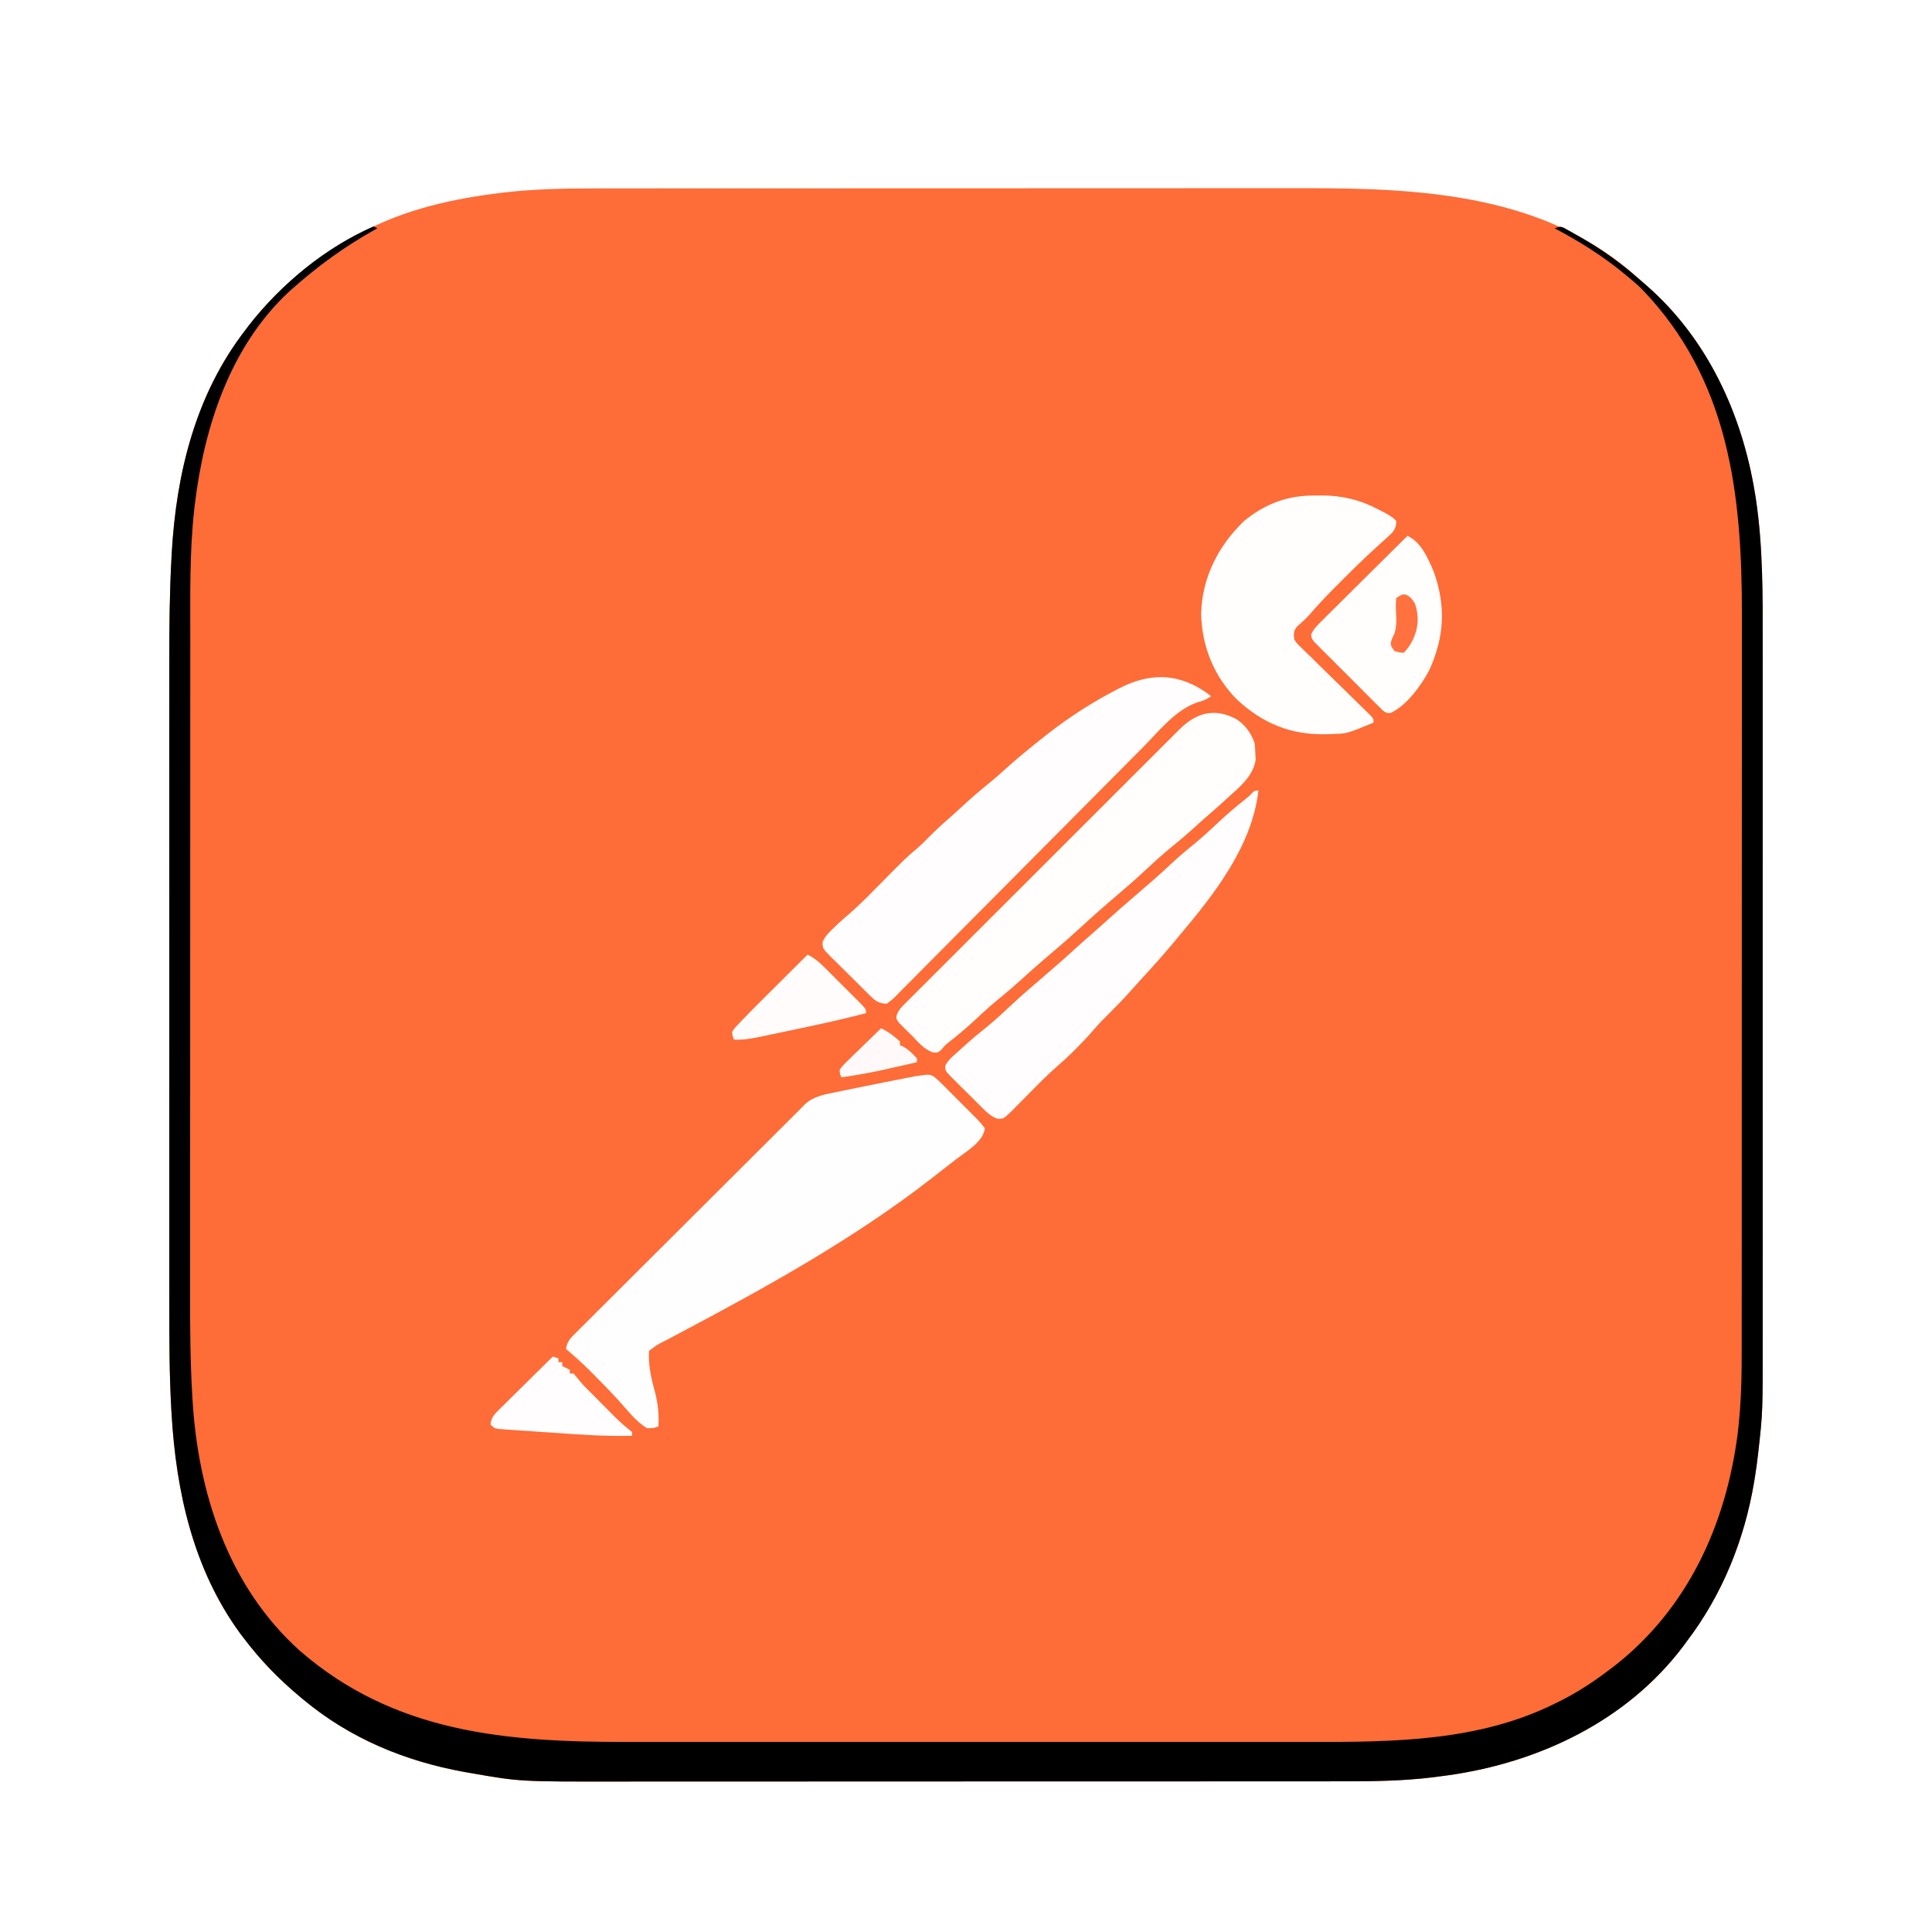
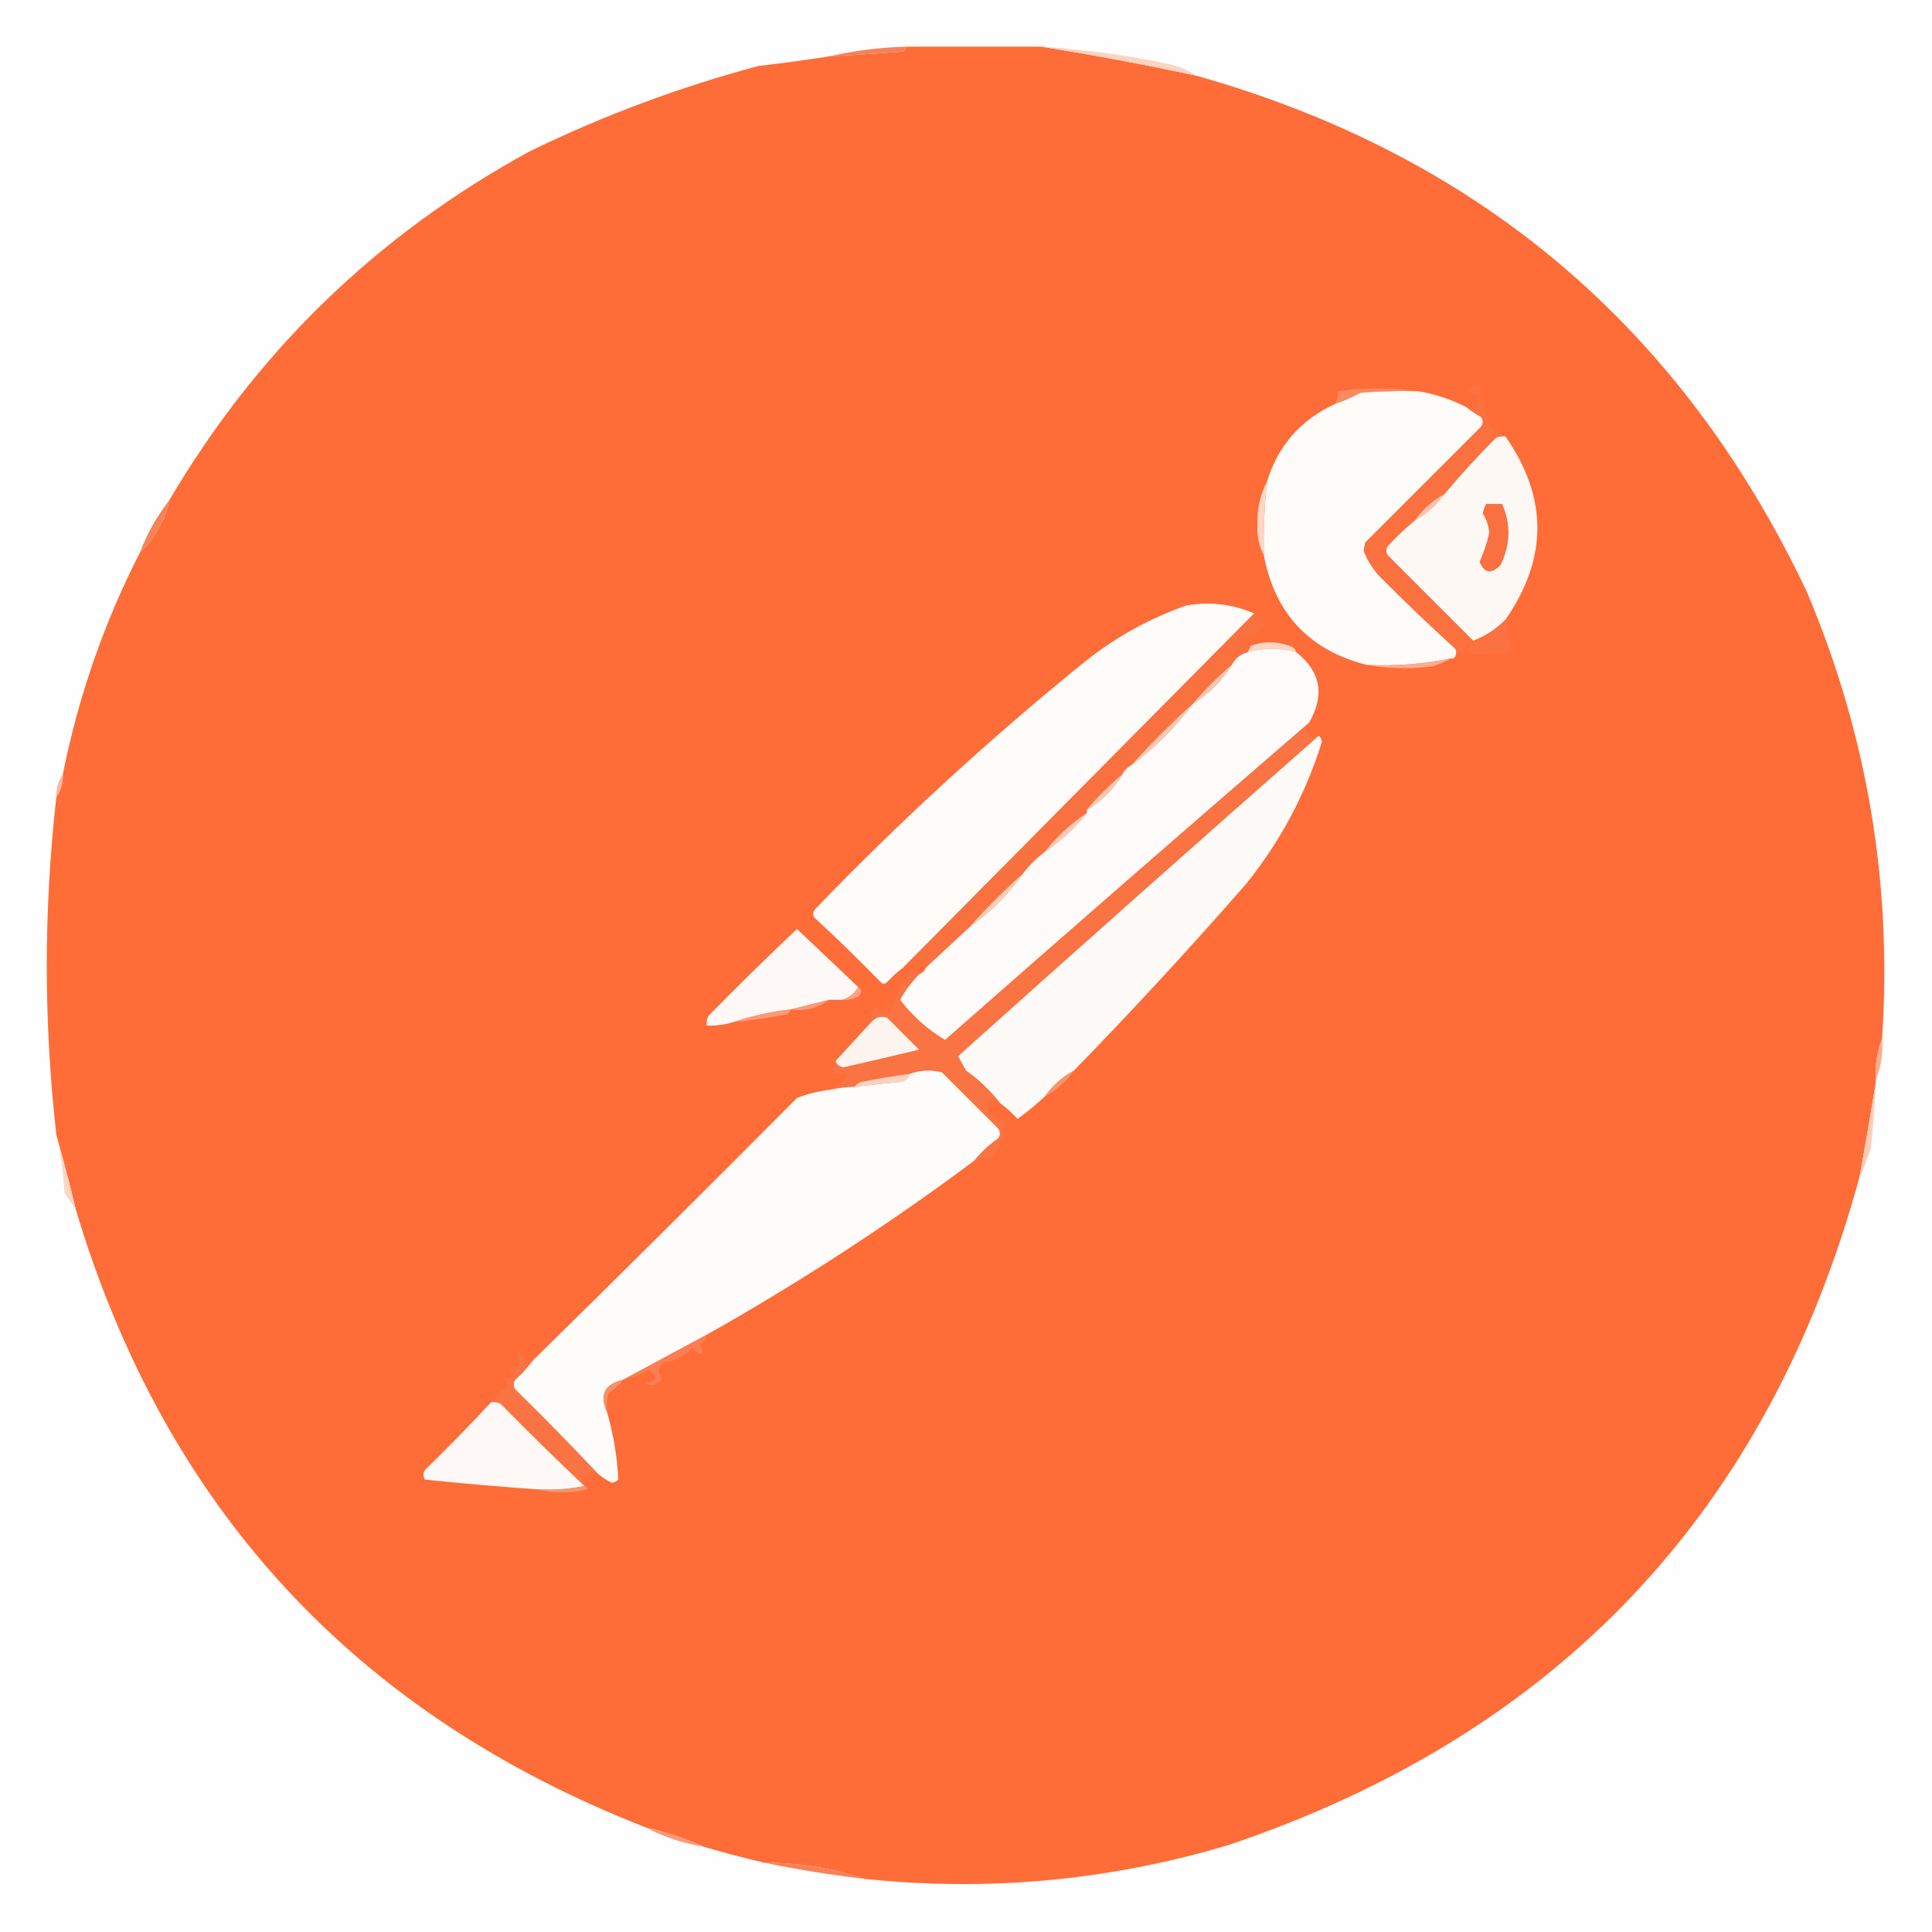
- <svg xmlns="http://www.w3.org/2000/svg" version="1.1" width="1024" height="1024">
-   <path d="M0 0 C1.774 -0.002 3.547 -0.004 5.321 -0.007 C10.132 -0.013 14.943 -0.013 19.754 -0.012 C24.968 -0.011 30.181 -0.017 35.395 -0.022 C45.586 -0.03 55.778 -0.033 65.969 -0.033 C74.264 -0.034 82.559 -0.036 90.854 -0.039 C114.435 -0.048 138.015 -0.052 161.595 -0.052 C163.498 -0.052 163.498 -0.052 165.438 -0.052 C166.708 -0.052 167.978 -0.052 169.286 -0.051 C189.844 -0.051 210.402 -0.061 230.961 -0.075 C252.131 -0.089 273.301 -0.096 294.472 -0.095 C306.333 -0.095 318.194 -0.097 330.054 -0.108 C340.156 -0.117 350.257 -0.12 360.359 -0.113 C365.499 -0.11 370.639 -0.109 375.779 -0.118 C438.355 -0.218 504.295 3.22 552.925 47.76 C554.308 49.019 555.719 50.246 557.134 51.47 C589.52 79.636 607.868 119.859 614.622 161.696 C614.777 162.645 614.932 163.594 615.092 164.571 C618.883 190.007 618.728 215.594 618.696 241.237 C618.691 246.604 618.698 251.971 618.704 257.338 C618.713 267.816 618.711 278.293 618.705 288.771 C618.7 297.295 618.7 305.82 618.702 314.344 C618.702 315.562 618.703 316.781 618.703 318.037 C618.704 320.514 618.704 322.99 618.705 325.467 C618.711 348.625 618.704 371.784 618.693 394.942 C618.684 414.763 618.686 434.585 618.695 454.406 C618.706 477.49 618.71 500.574 618.704 523.657 C618.703 526.124 618.703 528.591 618.702 531.058 C618.702 532.271 618.701 533.484 618.701 534.734 C618.699 543.237 618.702 551.74 618.707 560.243 C618.713 570.621 618.711 580.999 618.7 591.377 C618.695 596.66 618.693 601.943 618.7 607.226 C618.748 648.572 618.748 648.572 616.434 669.134 C616.315 670.202 616.315 670.202 616.193 671.291 C615.77 674.983 615.271 678.652 614.684 682.321 C614.514 683.389 614.345 684.457 614.169 685.557 C609.029 716.239 597.317 745.351 578.434 770.134 C577.836 770.956 577.238 771.779 576.622 772.626 C546.828 812.129 500.534 834.137 452.481 841.005 C450.425 841.282 448.367 841.554 446.309 841.821 C445.393 841.941 444.477 842.06 443.533 842.184 C428.322 844.018 413.047 844.283 397.747 844.267 C395.936 844.269 394.125 844.272 392.314 844.274 C387.39 844.28 382.466 844.28 377.542 844.279 C372.211 844.279 366.879 844.284 361.547 844.289 C351.121 844.297 340.695 844.3 330.269 844.301 C321.785 844.301 313.302 844.303 304.818 844.306 C280.712 844.315 256.607 844.32 232.502 844.319 C231.205 844.319 229.908 844.319 228.571 844.319 C227.273 844.319 225.974 844.319 224.636 844.319 C203.607 844.318 182.578 844.328 161.549 844.342 C139.905 844.357 118.261 844.363 96.617 844.363 C84.486 844.362 72.356 844.365 60.225 844.376 C49.894 844.385 39.564 844.387 29.233 844.38 C23.974 844.377 18.715 844.377 13.456 844.386 C-39.98 844.469 -39.98 844.469 -65.753 839.946 C-66.993 839.732 -68.233 839.518 -69.51 839.297 C-100.873 833.612 -129.95 821.587 -154.566 801.134 C-155.16 800.64 -155.755 800.147 -156.368 799.639 C-167.892 790.027 -177.512 780.105 -186.566 768.134 C-187.208 767.287 -187.85 766.44 -188.511 765.567 C-213.179 731.663 -222.237 690.636 -224.632 649.489 C-224.697 648.365 -224.697 648.365 -224.764 647.218 C-225.815 628.654 -225.853 610.103 -225.827 591.514 C-225.822 586.519 -225.83 581.524 -225.835 576.53 C-225.844 566.798 -225.842 557.065 -225.836 547.333 C-225.832 539.408 -225.831 531.484 -225.833 523.559 C-225.834 522.423 -225.834 521.286 -225.834 520.115 C-225.835 517.804 -225.835 515.494 -225.836 513.183 C-225.842 491.619 -225.835 470.055 -225.825 448.491 C-225.816 430.072 -225.817 411.653 -225.826 393.234 C-225.837 371.738 -225.841 350.242 -225.835 328.746 C-225.835 326.445 -225.834 324.143 -225.833 321.842 C-225.833 320.71 -225.833 319.579 -225.832 318.413 C-225.831 310.517 -225.833 302.622 -225.838 294.727 C-225.844 285.076 -225.842 275.426 -225.832 265.776 C-225.826 260.872 -225.824 255.969 -225.831 251.065 C-225.854 232.505 -225.69 213.997 -224.659 195.462 C-224.619 194.733 -224.579 194.005 -224.538 193.254 C-222.153 150.902 -211.894 109.186 -185.566 75.134 C-184.884 74.229 -184.202 73.324 -183.499 72.392 C-168.885 53.7 -150.939 39.049 -130.566 27.134 C-129.962 26.777 -129.358 26.42 -128.736 26.052 C-105.688 12.587 -80.023 6.261 -53.753 2.821 C-52.54 2.662 -51.326 2.502 -50.076 2.338 C-33.448 0.325 -16.732 -0.017 0 0 Z " fill="#FE6C37" transform="translate(315.5656,99.86629)" />
-   <path d="M0 0 C0.99 0.495 0.99 0.495 2 1 C1.487 1.286 0.975 1.572 0.446 1.867 C-15.464 10.789 -29.377 20.878 -43 33 C-43.728 33.642 -44.457 34.284 -45.207 34.945 C-76.007 63.865 -89.778 106.291 -94.688 147 C-94.867 148.474 -94.867 148.474 -95.05 149.977 C-97.583 172.704 -97.151 195.618 -97.145 218.447 C-97.145 223.517 -97.151 228.587 -97.155 233.657 C-97.164 243.565 -97.166 253.474 -97.167 263.383 C-97.168 271.45 -97.17 279.517 -97.173 287.585 C-97.182 310.53 -97.186 333.476 -97.185 356.421 C-97.185 357.655 -97.185 358.889 -97.185 360.16 C-97.185 361.395 -97.185 362.63 -97.185 363.903 C-97.185 383.893 -97.194 403.882 -97.208 423.872 C-97.223 444.468 -97.23 465.065 -97.229 485.661 C-97.229 497.196 -97.231 508.73 -97.242 520.265 C-97.251 530.091 -97.253 539.916 -97.247 549.742 C-97.243 554.739 -97.243 559.735 -97.252 564.732 C-97.282 583.093 -97.18 601.406 -96.094 619.739 C-96.034 620.763 -96.034 620.763 -95.973 621.808 C-92.98 671.454 -77.038 720.897 -39 755 C10.969 798.394 70.139 803.343 133.821 803.261 C139.147 803.257 144.473 803.264 149.799 803.269 C160.197 803.278 170.595 803.276 180.993 803.271 C189.454 803.266 197.915 803.265 206.376 803.268 C207.585 803.268 208.795 803.268 210.042 803.269 C212.5 803.269 214.959 803.27 217.418 803.271 C240.408 803.276 263.398 803.27 286.388 803.259 C306.06 803.25 325.731 803.252 345.403 803.261 C368.316 803.271 391.229 803.276 414.143 803.27 C416.592 803.269 419.041 803.268 421.491 803.268 C422.695 803.267 423.9 803.267 425.141 803.267 C433.579 803.265 442.016 803.268 450.454 803.273 C460.755 803.278 471.056 803.277 481.358 803.266 C486.6 803.261 491.843 803.259 497.086 803.265 C540.91 803.316 585.857 802.917 626 783 C626.627 782.695 627.253 782.39 627.899 782.075 C637.628 777.294 646.392 771.571 655 765 C655.91 764.316 656.82 763.631 657.758 762.926 C696.628 732.468 716.76 688.164 723.003 639.94 C723.399 636.63 723.734 633.323 724 630 C724.123 628.491 724.123 628.491 724.249 626.951 C725.007 616.767 725.144 606.641 725.134 596.433 C725.136 594.598 725.138 592.763 725.141 590.928 C725.147 585.925 725.147 580.922 725.145 575.919 C725.145 570.508 725.151 565.097 725.155 559.685 C725.164 549.097 725.166 538.509 725.167 527.921 C725.168 519.306 725.17 510.692 725.173 502.077 C725.182 477.612 725.186 453.147 725.185 428.681 C725.185 427.364 725.185 426.047 725.185 424.69 C725.185 423.371 725.185 422.052 725.185 420.694 C725.185 399.34 725.194 377.986 725.208 356.632 C725.223 334.665 725.23 312.698 725.229 290.731 C725.229 278.415 725.231 266.098 725.242 253.782 C725.251 243.292 725.253 232.803 725.247 222.313 C725.243 216.971 725.243 211.63 725.252 206.288 C725.35 142.219 718.649 81.207 672 33 C669.438 30.528 666.758 28.251 664 26 C663.502 25.59 663.005 25.18 662.492 24.757 C651.087 15.403 639.051 7.905 626 1 C629 0 629 0 630.802 0.677 C631.465 1.051 632.127 1.424 632.809 1.809 C633.55 2.222 634.291 2.635 635.054 3.06 C635.841 3.515 636.627 3.969 637.438 4.438 C638.248 4.899 639.058 5.361 639.893 5.836 C650.954 12.197 660.926 19.264 670.492 27.676 C671.872 28.887 673.263 30.085 674.656 31.281 C707.027 59.555 725.42 99.638 732.188 141.562 C732.343 142.511 732.498 143.46 732.658 144.437 C736.449 169.874 736.294 195.46 736.261 221.104 C736.257 226.471 736.264 231.837 736.269 237.204 C736.278 247.682 736.276 258.16 736.271 268.638 C736.266 277.162 736.265 285.686 736.268 294.21 C736.268 295.429 736.268 296.647 736.269 297.903 C736.269 300.38 736.27 302.857 736.271 305.333 C736.276 328.492 736.27 351.65 736.259 374.808 C736.25 394.63 736.252 414.451 736.261 434.272 C736.271 457.356 736.276 480.44 736.27 503.524 C736.269 505.99 736.268 508.457 736.268 510.924 C736.267 512.137 736.267 513.35 736.267 514.601 C736.265 523.104 736.268 531.607 736.273 540.11 C736.278 550.487 736.277 560.865 736.266 571.243 C736.261 576.526 736.259 581.809 736.265 587.092 C736.313 628.439 736.313 628.439 734 649 C733.881 650.068 733.881 650.068 733.759 651.158 C733.336 654.849 732.837 658.518 732.25 662.188 C732.08 663.255 731.91 664.323 731.735 665.423 C726.595 696.106 714.882 725.217 696 750 C695.402 750.822 694.804 751.645 694.188 752.492 C664.394 791.996 618.099 814.003 570.047 820.871 C567.99 821.148 565.933 821.42 563.875 821.688 C562.959 821.807 562.042 821.927 561.098 822.05 C545.888 823.884 530.613 824.149 515.313 824.134 C513.502 824.136 511.691 824.138 509.879 824.141 C504.955 824.147 500.032 824.147 495.108 824.145 C489.776 824.145 484.445 824.151 479.113 824.155 C468.687 824.164 458.261 824.166 447.835 824.167 C439.351 824.168 430.867 824.17 422.383 824.173 C398.278 824.182 374.173 824.186 350.067 824.185 C348.77 824.185 347.473 824.185 346.137 824.185 C344.838 824.185 343.54 824.185 342.202 824.185 C321.173 824.185 300.143 824.194 279.114 824.208 C257.47 824.223 235.827 824.23 214.183 824.229 C202.052 824.229 189.921 824.231 177.791 824.242 C167.46 824.251 157.129 824.253 146.799 824.247 C141.54 824.243 136.281 824.243 131.021 824.252 C77.585 824.335 77.585 824.335 51.812 819.812 C50.573 819.598 49.333 819.384 48.055 819.163 C16.693 813.478 -12.384 801.453 -37 781 C-37.595 780.507 -38.189 780.014 -38.802 779.505 C-50.327 769.893 -59.947 759.972 -69 748 C-69.642 747.153 -70.284 746.306 -70.945 745.434 C-95.613 711.529 -104.671 670.502 -107.066 629.355 C-107.131 628.231 -107.131 628.231 -107.198 627.084 C-108.25 608.52 -108.287 589.969 -108.261 571.38 C-108.257 566.385 -108.264 561.391 -108.269 556.396 C-108.278 546.664 -108.276 536.932 -108.271 527.199 C-108.266 519.275 -108.265 511.35 -108.268 503.426 C-108.268 502.289 -108.268 501.152 -108.269 499.981 C-108.269 497.671 -108.27 495.36 -108.271 493.05 C-108.276 471.486 -108.27 449.922 -108.259 428.358 C-108.25 409.939 -108.252 391.519 -108.261 373.1 C-108.271 351.604 -108.276 330.108 -108.27 308.612 C-108.269 306.311 -108.268 304.01 -108.268 301.708 C-108.267 300.577 -108.267 299.445 -108.267 298.279 C-108.265 290.383 -108.268 282.488 -108.273 274.593 C-108.278 264.943 -108.277 255.293 -108.266 245.643 C-108.261 240.739 -108.259 235.835 -108.265 230.931 C-108.289 212.371 -108.124 193.863 -107.093 175.328 C-107.053 174.6 -107.013 173.871 -106.972 173.121 C-104.587 130.769 -94.329 89.052 -68 55 C-67.318 54.095 -66.636 53.19 -65.934 52.258 C-48.859 30.42 -25.554 11.165 0 0 Z " fill="#000000" transform="translate(198,120)" />
-   <path d="M0 0 C1.804 1.566 3.474 3.21 5.142 4.92 C5.757 5.532 6.372 6.144 7.006 6.775 C8.3 8.069 9.587 9.371 10.866 10.679 C12.832 12.685 14.825 14.659 16.823 16.631 C18.077 17.893 19.329 19.156 20.579 20.42 C21.477 21.308 21.477 21.308 22.394 22.214 C24.034 23.912 24.034 23.912 26.396 26.936 C25.527 34.402 16.027 39.478 10.504 43.882 C8.091 45.784 5.659 47.66 3.221 49.53 C1.505 50.851 -0.197 52.189 -1.897 53.53 C-43.121 85.601 -89.736 111.345 -135.769 135.695 C-136.387 136.023 -137.006 136.35 -137.643 136.688 C-139.321 137.576 -141 138.463 -142.68 139.349 C-147.426 141.736 -147.426 141.736 -151.604 144.936 C-152.045 152.813 -150.435 159.479 -148.382 167.032 C-146.811 173.121 -146.3 178.654 -146.604 184.936 C-149.104 185.874 -149.104 185.874 -152.604 185.936 C-158.537 182.442 -163.015 176.397 -167.608 171.346 C-171.927 166.611 -176.389 162.034 -180.917 157.499 C-181.574 156.837 -182.232 156.175 -182.909 155.493 C-186.984 151.43 -191.192 147.629 -195.604 143.936 C-195.1 139.698 -192.742 137.704 -189.797 134.768 C-189.292 134.26 -188.787 133.752 -188.266 133.229 C-186.57 131.528 -184.863 129.838 -183.156 128.147 C-181.938 126.93 -180.721 125.713 -179.505 124.495 C-176.198 121.186 -172.881 117.887 -169.563 114.59 C-166.094 111.14 -162.634 107.682 -159.173 104.224 C-152.613 97.674 -146.045 91.131 -139.475 84.59 C-132.008 77.157 -124.55 69.715 -117.092 62.273 C-104.346 49.553 -91.595 36.84 -78.836 24.134 C-78.298 23.599 -77.76 23.063 -77.206 22.511 C-75.773 21.084 -74.34 19.657 -72.907 18.231 C-71.576 16.904 -70.252 15.571 -68.949 14.217 C-64.29 9.776 -57.73 8.867 -51.667 7.624 C-50.689 7.418 -49.712 7.212 -48.704 7 C-45.34 6.299 -41.973 5.615 -38.604 4.936 C-37.955 4.804 -37.306 4.673 -36.637 4.537 C-32.465 3.692 -28.291 2.856 -24.114 2.033 C-22.741 1.762 -21.368 1.489 -19.995 1.215 C-18.052 0.828 -16.108 0.45 -14.163 0.073 C-13.042 -0.147 -11.921 -0.366 -10.766 -0.592 C-2.706 -1.794 -2.706 -1.794 0 0 Z " fill="#FFFEFE" transform="translate(495.6045,571.0639)" />
-   <path d="M0 0 C1.298 0.907 2.592 1.821 3.875 2.75 C1.202 4.532 -0.263 5.14 -3.25 5.938 C-14.912 9.81 -23.514 20.905 -31.929 29.422 C-33.409 30.913 -34.89 32.403 -36.371 33.893 C-39.546 37.088 -42.718 40.285 -45.888 43.485 C-50.899 48.542 -55.919 53.589 -60.941 58.634 C-75.216 72.975 -89.482 87.325 -103.728 101.696 C-111.606 109.643 -119.496 117.58 -127.397 125.505 C-132.396 130.52 -137.381 135.548 -142.358 140.586 C-145.448 143.709 -148.551 146.818 -151.657 149.925 C-153.099 151.371 -154.536 152.823 -155.966 154.28 C-157.915 156.262 -159.88 158.225 -161.852 160.185 C-162.419 160.77 -162.985 161.356 -163.569 161.96 C-165.177 163.534 -165.177 163.534 -168.125 165.75 C-171.838 165.646 -173.756 164.62 -176.371 162.054 C-176.954 161.489 -177.538 160.925 -178.139 160.343 C-178.75 159.73 -179.362 159.116 -179.992 158.484 C-180.631 157.854 -181.27 157.224 -181.928 156.574 C-183.273 155.241 -184.613 153.902 -185.947 152.559 C-187.996 150.504 -190.071 148.476 -192.148 146.449 C-193.452 145.15 -194.754 143.849 -196.055 142.547 C-196.99 141.639 -196.99 141.639 -197.945 140.712 C-202.124 136.441 -202.124 136.441 -202.13 132.977 C-200.77 129.963 -198.95 128.157 -196.562 125.875 C-195.736 125.073 -194.91 124.271 -194.059 123.445 C-191.923 121.483 -189.77 119.592 -187.566 117.711 C-181.621 112.537 -176.16 106.854 -170.625 101.25 C-158.062 88.532 -158.062 88.532 -151.748 83.15 C-149.593 81.291 -147.606 79.292 -145.625 77.25 C-142.315 73.901 -138.918 70.751 -135.344 67.688 C-133.141 65.764 -130.992 63.789 -128.848 61.8 C-123.641 56.969 -118.308 52.386 -112.773 47.93 C-110.152 45.772 -107.633 43.537 -105.125 41.25 C-99.949 36.546 -94.582 32.123 -89.125 27.75 C-88.594 27.319 -88.063 26.889 -87.516 26.445 C-75.06 16.35 -62.333 7.726 -48.125 0.25 C-47.145 -0.267 -46.166 -0.784 -45.156 -1.316 C-29.437 -9.414 -14.907 -9.768 0 0 Z " fill="#FFFDFD" transform="translate(638.125,366.25)" />
-   <path d="M0 0 C4.536 3.214 7.555 7.383 9.305 12.633 C9.501 14.523 9.616 16.421 9.68 18.32 C9.753 19.811 9.753 19.811 9.828 21.332 C8.569 29.274 2.759 34.547 -3.008 39.695 C-3.676 40.305 -4.345 40.915 -5.034 41.544 C-8.92 45.078 -12.837 48.579 -16.82 52.004 C-19.083 53.969 -21.292 55.99 -23.508 58.008 C-26.928 61.099 -30.415 64.057 -34.008 66.945 C-39.464 71.358 -44.581 76.078 -49.711 80.859 C-54.317 85.153 -59.076 89.256 -63.871 93.336 C-70.714 99.165 -77.436 105.088 -84.039 111.188 C-88.57 115.359 -93.224 119.38 -97.91 123.375 C-99.11 124.398 -100.309 125.422 -101.508 126.445 C-102.114 126.963 -102.72 127.48 -103.344 128.013 C-107.086 131.218 -110.756 134.485 -114.383 137.82 C-117.857 141.01 -121.394 144.053 -125.07 147.008 C-129.86 150.869 -134.354 154.97 -138.839 159.173 C-143.189 163.226 -147.698 166.997 -152.355 170.695 C-154.757 172.574 -154.757 172.574 -156.691 174.945 C-158.695 176.633 -158.695 176.633 -161.055 176.468 C-165.95 174.919 -169.038 170.903 -172.57 167.32 C-173.367 166.548 -174.164 165.775 -174.984 164.979 C-175.732 164.229 -176.48 163.479 -177.25 162.707 C-177.936 162.022 -178.621 161.337 -179.328 160.632 C-180.695 158.633 -180.695 158.633 -180.438 156.688 C-179.176 153.195 -176.356 150.888 -173.762 148.326 C-173.136 147.695 -172.51 147.065 -171.865 146.416 C-169.758 144.3 -167.641 142.195 -165.524 140.09 C-164.015 138.577 -162.505 137.064 -160.997 135.551 C-156.892 131.437 -152.778 127.332 -148.661 123.229 C-144.359 118.938 -140.064 114.639 -135.768 110.341 C-128.55 103.122 -121.326 95.909 -114.099 88.7 C-105.74 80.363 -97.391 72.017 -89.047 63.666 C-81.025 55.639 -72.997 47.617 -64.967 39.598 C-61.547 36.183 -58.13 32.766 -54.714 29.348 C-50.69 25.322 -46.661 21.302 -42.628 17.285 C-41.148 15.809 -39.67 14.332 -38.194 12.852 C-36.179 10.835 -34.159 8.823 -32.136 6.813 C-31.552 6.225 -30.968 5.638 -30.367 5.032 C-21.312 -3.925 -11.493 -6.265 0 0 Z " fill="#FFFEFD" transform="translate(655.6953,381.3672)" />
-   <path d="M0 0 C1.051 -0.012 2.102 -0.023 3.186 -0.035 C14.08 0.005 23.701 2.328 33.312 7.438 C34.351 7.964 34.351 7.964 35.41 8.502 C38.163 9.921 40.485 11.173 42.688 13.375 C42.782 16.164 42.175 17.807 40.358 19.925 C38.451 21.778 36.489 23.549 34.5 25.312 C32.954 26.725 31.411 28.14 29.871 29.559 C28.624 30.707 28.624 30.707 27.351 31.878 C22.982 35.974 18.738 40.194 14.506 44.43 C13.095 45.843 11.68 47.251 10.265 48.66 C5.714 53.219 1.322 57.84 -2.869 62.731 C-5.072 65.24 -7.532 67.427 -10.027 69.637 C-11.815 72.055 -11.67 73.412 -11.312 76.375 C-9.729 78.668 -9.729 78.668 -7.457 80.766 C-6.196 82.017 -6.196 82.017 -4.909 83.294 C-3.99 84.18 -3.072 85.067 -2.125 85.98 C-0.701 87.386 0.723 88.792 2.147 90.199 C4.143 92.164 6.15 94.118 8.157 96.071 C11.674 99.498 15.177 102.94 18.675 106.388 C20.539 108.222 22.408 110.051 24.284 111.873 C25.125 112.698 25.966 113.522 26.832 114.372 C27.578 115.098 28.324 115.825 29.093 116.574 C30.688 118.375 30.688 118.375 30.688 120.375 C16.581 126.202 16.581 126.202 9.688 126.375 C8.493 126.425 7.298 126.476 6.066 126.527 C-12.797 127.093 -27.981 120.944 -41.809 108.047 C-53.956 95.696 -60.231 80.106 -60.688 62.812 C-60.233 43.576 -51.671 26.754 -37.93 13.512 C-26.526 4.202 -14.649 -0.16 0 0 Z " fill="#FFFEFD" transform="translate(697.3125,262.625)" />
-   <path d="M0 0 C-3.416 29.58 -23.457 54.986 -42 77 C-42.959 78.153 -43.917 79.307 -44.875 80.461 C-50.207 86.857 -55.721 93.059 -61.383 99.164 C-63.788 101.77 -66.148 104.409 -68.5 107.062 C-71.761 110.704 -75.149 114.191 -78.625 117.625 C-81.68 120.646 -84.653 123.665 -87.438 126.938 C-90.458 130.466 -93.661 133.774 -96.938 137.062 C-97.416 137.545 -97.894 138.028 -98.386 138.525 C-101.06 141.188 -103.804 143.712 -106.672 146.164 C-112.166 150.924 -117.211 156.14 -122.312 161.312 C-124.264 163.291 -126.219 165.265 -128.176 167.238 C-129.031 168.105 -129.886 168.972 -130.767 169.865 C-135.106 174.014 -135.106 174.014 -138.313 173.964 C-141.986 172.646 -144.3 170.292 -146.992 167.574 C-147.542 167.03 -148.093 166.486 -148.659 165.926 C-149.816 164.777 -150.967 163.622 -152.113 162.463 C-153.874 160.688 -155.658 158.938 -157.445 157.189 C-158.567 156.069 -159.686 154.947 -160.805 153.824 C-161.609 153.04 -161.609 153.04 -162.43 152.239 C-166.001 148.576 -166.001 148.576 -165.998 145.818 C-164.921 143.856 -163.879 142.59 -162.227 141.082 C-161.655 140.555 -161.083 140.027 -160.494 139.484 C-159.877 138.932 -159.26 138.381 -158.625 137.812 C-157.991 137.234 -157.357 136.656 -156.703 136.061 C-152.193 131.982 -147.536 128.118 -142.789 124.316 C-138.363 120.64 -134.192 116.696 -129.984 112.773 C-125.366 108.469 -120.592 104.357 -115.789 100.262 C-109.248 94.681 -102.787 89.045 -96.449 83.234 C-93.678 80.706 -90.859 78.238 -88.027 75.777 C-85.665 73.706 -83.332 71.605 -81 69.5 C-75.677 64.701 -70.311 59.959 -64.848 55.32 C-58.895 50.259 -53.02 45.15 -47.312 39.812 C-43.5 36.247 -39.64 32.829 -35.562 29.562 C-30.549 25.542 -25.889 21.222 -21.216 16.819 C-16.705 12.593 -12.048 8.651 -7.207 4.805 C-5.018 3.087 -5.018 3.087 -3.324 1.258 C-2 0 -2 0 0 0 Z " fill="#FFFDFD" transform="translate(667,419)" />
-   <path d="M0 0 C7.324 3.418 10.808 11.766 13.898 18.934 C20.487 37.275 19.51 53.703 11.566 71.148 C7.373 79.116 -0.428 90.014 -8.928 93.876 C-11 94 -11 94 -13.006 92.629 C-14.063 91.577 -14.063 91.577 -15.142 90.505 C-15.946 89.717 -16.749 88.929 -17.577 88.117 C-18.435 87.25 -19.292 86.382 -20.176 85.488 C-21.06 84.609 -21.945 83.729 -22.856 82.822 C-24.726 80.956 -26.59 79.085 -28.447 77.205 C-30.828 74.795 -33.232 72.408 -35.643 70.026 C-37.937 67.755 -40.212 65.465 -42.488 63.176 C-43.356 62.318 -44.223 61.461 -45.117 60.577 C-45.905 59.774 -46.693 58.97 -47.505 58.142 C-48.206 57.437 -48.907 56.732 -49.629 56.006 C-51 54 -51 54 -51.012 52.056 C-49.576 49.138 -47.605 47.247 -45.297 44.956 C-44.809 44.468 -44.321 43.98 -43.818 43.476 C-42.208 41.868 -40.586 40.27 -38.965 38.672 C-37.845 37.557 -36.725 36.442 -35.606 35.326 C-32.662 32.393 -29.708 29.469 -26.753 26.547 C-23.738 23.563 -20.732 20.57 -17.725 17.578 C-11.825 11.71 -5.915 5.852 0 0 Z " fill="#FFFEFD" transform="translate(746,284)" />
-   <path d="M0 0 C0.99 0.33 1.98 0.66 3 1 C3 1.66 3 2.32 3 3 C3.66 3 4.32 3 5 3 C5 3.66 5 4.32 5 5 C6.32 5.66 7.64 6.32 9 7 C9 7.66 9 8.32 9 9 C9.66 9 10.32 9 11 9 C12.187 10.379 13.371 11.763 14.488 13.199 C16.519 15.618 18.752 17.78 21 20 C22.272 21.281 23.543 22.564 24.812 23.848 C26.208 25.253 27.604 26.658 29 28.062 C29.699 28.77 30.397 29.477 31.117 30.205 C33.994 33.095 36.797 35.84 40 38.371 C40.66 38.909 41.32 39.446 42 40 C42 40.66 42 41.32 42 42 C28.137 42.37 14.372 41.38 0.55 40.401 C-2.092 40.215 -4.733 40.034 -7.375 39.86 C-11.217 39.606 -15.058 39.34 -18.898 39.07 C-20.085 38.993 -21.271 38.916 -22.493 38.836 C-23.583 38.757 -24.672 38.677 -25.794 38.594 C-26.754 38.528 -27.714 38.461 -28.703 38.392 C-31 38 -31 38 -33 36 C-32.674 32.62 -31.313 30.945 -28.949 28.608 C-28.308 27.968 -27.668 27.328 -27.008 26.668 C-26.313 25.989 -25.618 25.309 -24.902 24.609 C-24.193 23.905 -23.485 23.2 -22.754 22.474 C-20.489 20.226 -18.213 17.988 -15.938 15.75 C-14.4 14.227 -12.863 12.704 -11.326 11.18 C-7.559 7.445 -3.783 3.719 0 0 Z " fill="#FFFDFD" transform="translate(293,719)" />
-   <path d="M0 0 C4.194 1.923 7.08 4.791 10.297 8.031 C10.891 8.623 11.484 9.215 12.096 9.824 C13.345 11.073 14.593 12.323 15.837 13.577 C17.75 15.5 19.673 17.413 21.598 19.324 C22.811 20.538 24.023 21.753 25.234 22.969 C25.812 23.543 26.39 24.117 26.986 24.708 C31 28.77 31 28.77 31 31 C18.618 34.245 6.145 36.966 -6.385 39.574 C-9.655 40.256 -12.923 40.948 -16.191 41.641 C-18.286 42.079 -20.381 42.516 -22.477 42.953 C-23.445 43.159 -24.414 43.366 -25.412 43.578 C-30.017 44.527 -34.268 45.258 -39 45 C-39.684 43.234 -39.684 43.234 -40 41 C-38.844 39.141 -38.844 39.141 -37.056 37.25 C-36.405 36.553 -35.754 35.855 -35.083 35.137 C-34.396 34.432 -33.708 33.726 -33 33 C-32.369 32.346 -31.739 31.693 -31.089 31.02 C-29.11 28.995 -27.108 26.995 -25.098 25 C-24.375 24.279 -23.653 23.558 -22.908 22.815 C-20.629 20.541 -18.346 18.27 -16.062 16 C-14.504 14.447 -12.946 12.893 -11.389 11.34 C-7.595 7.557 -3.799 3.777 0 0 Z " fill="#FFFCFB" transform="translate(428,506)" />
-   <path d="M0 0 C3.92 1.913 6.766 4.06 10 7 C10 7.66 10 8.32 10 9 C10.557 9.227 11.114 9.454 11.688 9.688 C14.662 11.376 16.72 13.467 19 16 C19 16.66 19 17.32 19 18 C14.772 18.966 10.543 19.921 6.312 20.875 C5.134 21.144 3.955 21.414 2.74 21.691 C-5.136 23.461 -13.005 24.881 -21 26 C-21.795 24.325 -21.795 24.325 -22 22 C-20.094 19.526 -20.094 19.526 -17.285 16.797 C-16.795 16.314 -16.306 15.832 -15.801 15.334 C-14.233 13.794 -12.648 12.272 -11.062 10.75 C-9.997 9.709 -8.932 8.668 -7.869 7.625 C-5.259 5.07 -2.634 2.531 0 0 Z " fill="#FFFAF9" transform="translate(467,545)" />
-   <path d="M0 0 C2.598 1.137 3.523 2.483 5 4.875 C7.248 11.619 6.765 18.084 3.625 24.438 C2.227 26.991 1.064 28.811 -1 30.875 C-3.5 30.688 -3.5 30.688 -6 29.875 C-8 26.875 -8 26.875 -7.75 25 C-7 22.875 -7 22.875 -5.949 20.754 C-4.505 16.374 -4.952 12.038 -5.166 7.494 C-5.223 5.395 -5.223 5.395 -5 1.875 C-2 -0.125 -2 -0.125 0 0 Z " fill="#FF713E" transform="translate(745,315.125)" />
+ <svg xmlns="http://www.w3.org/2000/svg" version="1.1" width="600px" height="600px" style="shape-rendering:geometricPrecision; text-rendering:geometricPrecision; image-rendering:optimizeQuality; fill-rule:evenodd; clip-rule:evenodd">
+   <g>
+     <path style="opacity:1" fill="#fefefe" d="M -0.5,-0.5 C 199.5,-0.5 399.5,-0.5 599.5,-0.5C 599.5,199.5 599.5,399.5 599.5,599.5C 399.5,599.5 199.5,599.5 -0.5,599.5C -0.5,399.5 -0.5,199.5 -0.5,-0.5 Z" />
+   </g>
+   <g>
+     <path style="opacity:1" fill="#fe6c38" d="M 281.5,14.5 C 295.5,14.5 309.5,14.5 323.5,14.5C 339.49,17.056 355.49,20.056 371.5,23.5C 458.825,48.098 521.991,101.431 561,183.5C 579.842,227.881 587.676,274.215 584.5,322.5C 582.946,326.567 582.28,330.9 582.5,335.5C 582.5,335.833 582.5,336.167 582.5,336.5C 580.94,346.066 579.273,355.732 577.5,365.5C 549.146,469.36 483.813,538.527 381.5,573C 344.54,584.029 306.873,587.529 268.5,583.5C 258.57,580.152 248.237,578.485 237.5,578.5C 231.102,577.033 224.768,575.366 218.5,573.5C 212.767,570.922 206.767,568.922 200.5,567.5C 110.226,532.23 51.226,468.23 23.5,375.5C 21.646,367.711 19.646,360.044 17.5,352.5C 13.543,317.473 13.543,282.473 17.5,247.5C 18.924,245.485 19.59,243.152 19.5,240.5C 24.349,216.283 32.349,193.283 43.5,171.5C 45.948,169.318 47.948,166.652 49.5,163.5C 51.058,161.009 52.058,158.343 52.5,155.5C 79.8,109.034 117.133,72.868 164.5,47C 187.271,35.908 210.937,27.075 235.5,20.5C 242.865,19.645 250.198,18.645 257.5,17.5C 265.168,17.095 272.835,16.595 280.5,16C 281.056,15.617 281.389,15.117 281.5,14.5 Z" />
+   </g>
+   <g>
+     <path style="opacity:1" fill="#fed3c0" d="M 323.5,14.5 C 336.956,15.353 350.289,17.187 363.5,20C 366.476,20.705 369.142,21.871 371.5,23.5C 355.49,20.056 339.49,17.056 323.5,14.5 Z" />
+   </g>
+   <g>
+     <path style="opacity:1" fill="#f68156" d="M 281.5,14.5 C 281.389,15.117 281.056,15.617 280.5,16C 272.835,16.595 265.168,17.095 257.5,17.5C 265.261,15.736 273.261,14.736 281.5,14.5 Z" />
+   </g>
+   <g>
+     <path style="opacity:1" fill="#fa8a60" d="M 440.5,121.5 C 434.491,121.334 428.491,121.501 422.5,122C 419.936,123.396 417.269,124.563 414.5,125.5C 415.234,124.292 415.567,122.959 415.5,121.5C 423.986,120.318 432.319,120.318 440.5,121.5 Z" />
+   </g>
+   <g>
+     <path style="opacity:1" fill="#fefbf9" d="M 440.5,121.5 C 445.801,122.405 450.801,124.072 455.5,126.5C 456.848,127.601 458.348,128.601 460,129.5C 460.667,130.5 460.667,131.5 460,132.5C 448,144.5 436,156.5 424,168.5C 423.833,169.333 423.667,170.167 423.5,171C 424.541,173.723 426.041,176.223 428,178.5C 435.775,186.362 443.775,194.029 452,201.5C 452.47,202.577 452.303,203.577 451.5,204.5C 451.167,204.5 450.833,204.5 450.5,204.5C 441.951,206.249 433.284,206.916 424.5,206.5C 406.637,201.97 395.97,190.636 392.5,172.5C 392.309,164.799 392.642,157.132 393.5,149.5C 396.95,138.384 403.95,130.384 414.5,125.5C 417.269,124.563 419.936,123.396 422.5,122C 428.491,121.501 434.491,121.334 440.5,121.5 Z" />
+   </g>
+   <g>
+     <path style="opacity:1" fill="#fef8f5" d="M 467.5,135.5 C 480.75,154.451 480.75,173.451 467.5,192.5C 464.517,195.474 461.183,197.641 457.5,199C 448.667,190.167 439.833,181.333 431,172.5C 430.333,171.5 430.333,170.5 431,169.5C 433.703,166.629 436.536,163.962 439.5,161.5C 443.1,159.57 446.1,156.903 448.5,153.5C 453.557,147.458 458.891,141.625 464.5,136C 465.448,135.517 466.448,135.351 467.5,135.5 Z" />
+   </g>
+   <g>
+     <path style="opacity:1" fill="#fb713f" d="M 467.5,135.5 C 466.448,135.351 465.448,135.517 464.5,136C 458.891,141.625 453.557,147.458 448.5,153.5C 444.9,155.43 441.9,158.097 439.5,161.5C 436.536,163.962 433.703,166.629 431,169.5C 430.333,170.5 430.333,171.5 431,172.5C 439.833,181.333 448.667,190.167 457.5,199C 461.183,197.641 464.517,195.474 467.5,192.5C 468.059,195.516 468.725,198.516 469.5,201.5C 469.167,201.833 468.833,202.167 468.5,202.5C 464.976,203.017 461.476,203.35 458,203.5C 457.167,203.167 456.333,202.833 455.5,202.5C 456.326,201.549 456.492,200.549 456,199.5C 454.583,201.398 453.083,203.064 451.5,204.5C 452.303,203.577 452.47,202.577 452,201.5C 443.775,194.029 435.775,186.362 428,178.5C 426.041,176.223 424.541,173.723 423.5,171C 423.667,170.167 423.833,169.333 424,168.5C 436,156.5 448,144.5 460,132.5C 460.667,131.5 460.667,130.5 460,129.5C 458.348,128.601 456.848,127.601 455.5,126.5C 457.103,126.688 458.437,126.188 459.5,125C 458.167,124.333 458.167,123.667 459.5,123C 454.214,121.421 454.214,120.421 459.5,120C 459.909,124.787 461.242,129.287 463.5,133.5C 464.949,134.172 466.282,134.839 467.5,135.5 Z" />
+   </g>
+   <g>
+     <path style="opacity:1" fill="#fdc4ae" d="M 448.5,153.5 C 446.1,156.903 443.1,159.57 439.5,161.5C 441.9,158.097 444.9,155.43 448.5,153.5 Z" />
+   </g>
+   <g>
+     <path style="opacity:1" fill="#fed7c4" d="M 393.5,149.5 C 392.642,157.132 392.309,164.799 392.5,172.5C 390.994,169.644 390.328,166.477 390.5,163C 390.347,158.124 391.347,153.624 393.5,149.5 Z" />
+   </g>
+   <g>
+     <path style="opacity:1" fill="#f97140" d="M 461.5,156.5 C 463.167,156.5 464.833,156.5 466.5,156.5C 469.272,162.834 469.105,169.168 466,175.5C 463.161,178.409 460.994,178.075 459.5,174.5C 460.79,171.589 461.79,168.589 462.5,165.5C 462.303,163.318 461.636,161.318 460.5,159.5C 460.685,158.416 461.018,157.416 461.5,156.5 Z" />
+   </g>
+   <g>
+     <path style="opacity:1" fill="#f68257" d="M 52.5,155.5 C 52.058,158.343 51.058,161.009 49.5,163.5C 47.948,166.652 45.948,169.318 43.5,171.5C 45.707,165.65 48.707,160.316 52.5,155.5 Z" />
+   </g>
+   <g>
+     <path style="opacity:1" fill="#fefbf9" d="M 389.5,190.5 C 354.004,226.337 317.671,263.004 280.5,300.5C 278.704,301.793 277.037,303.293 275.5,305C 274.833,305.667 274.167,305.667 273.5,305C 266.986,298.319 260.319,291.819 253.5,285.5C 252.417,284.635 252.251,283.635 253,282.5C 279.667,254.824 307.834,228.991 337.5,205C 346.859,197.661 357.192,191.995 368.5,188C 375.816,186.784 382.816,187.617 389.5,190.5 Z" />
+   </g>
+   <g>
+     <path style="opacity:1" fill="#ffd6c4" d="M 402.5,202.5 C 397.5,201.167 392.5,201.167 387.5,202.5C 387.833,201.833 388.167,201.167 388.5,200.5C 392.892,199.008 397.225,199.175 401.5,201C 402.056,201.383 402.389,201.883 402.5,202.5 Z" />
+   </g>
+   <g>
+     <path style="opacity:1" fill="#fefbfa" d="M 402.5,202.5 C 410.176,208.52 411.509,215.853 406.5,224.5C 368.705,257.124 331.038,289.958 293.5,323C 288.197,319.881 283.53,315.715 279.5,310.5C 281.14,307.532 283.14,304.865 285.5,302.5C 286.5,302.167 287.167,301.5 287.5,300.5C 292.167,296.167 296.833,291.833 301.5,287.5C 307.833,283.167 313.167,277.833 317.5,271.5C 319.5,268.833 321.833,266.5 324.5,264.5C 329.44,261.23 333.773,257.23 337.5,252.5C 337.5,252.167 337.5,251.833 337.5,251.5C 342.167,248.833 345.833,245.167 348.5,240.5C 349.167,239.167 350.167,238.167 351.5,237.5C 358.833,232.167 365.167,225.833 370.5,218.5C 375.5,215.5 379.5,211.5 382.5,206.5C 383.585,204.413 385.251,203.08 387.5,202.5C 392.5,201.167 397.5,201.167 402.5,202.5 Z" />
+   </g>
+   <g>
+     <path style="opacity:1" fill="#fa7140" d="M 389.5,190.5 C 391.595,190.76 392.928,191.926 393.5,194C 391.895,195.388 390.395,196.888 389,198.5C 387.989,197.663 386.822,197.33 385.5,197.5C 385.5,198.5 385.5,199.5 385.5,200.5C 386.5,200.5 387.5,200.5 388.5,200.5C 388.167,201.167 387.833,201.833 387.5,202.5C 385.251,203.08 383.585,204.413 382.5,206.5C 378.167,210.167 374.167,214.167 370.5,218.5C 363.833,224.5 357.5,230.833 351.5,237.5C 350.167,238.167 349.167,239.167 348.5,240.5C 344.5,243.833 340.833,247.5 337.5,251.5C 337.5,251.833 337.5,252.167 337.5,252.5C 332.56,255.77 328.227,259.77 324.5,264.5C 321.833,266.5 319.5,268.833 317.5,271.5C 311.833,276.5 306.5,281.833 301.5,287.5C 296.833,291.833 292.167,296.167 287.5,300.5C 287.5,299.5 287.5,298.5 287.5,297.5C 285.005,298.199 282.672,299.199 280.5,300.5C 317.671,263.004 354.004,226.337 389.5,190.5 Z" />
+   </g>
+   <g>
+     <path style="opacity:1" fill="#fdac8d" d="M 450.5,204.5 C 448.723,205.6 446.723,206.434 444.5,207C 437.654,207.821 430.987,207.654 424.5,206.5C 433.284,206.916 441.951,206.249 450.5,204.5 Z" />
+   </g>
+   <g>
+     <path style="opacity:1" fill="#fdc7b3" d="M 382.5,206.5 C 379.5,211.5 375.5,215.5 370.5,218.5C 374.167,214.167 378.167,210.167 382.5,206.5 Z" />
+   </g>
+   <g>
+     <path style="opacity:1" fill="#fdcab5" d="M 370.5,218.5 C 365.167,225.833 358.833,232.167 351.5,237.5C 357.5,230.833 363.833,224.5 370.5,218.5 Z" />
+   </g>
+   <g>
+     <path style="opacity:1" fill="#fefaf8" d="M 409.5,228.5 C 410.124,228.917 410.457,229.584 410.5,230.5C 405.388,246.737 397.555,261.404 387,274.5C 369.697,294.304 351.863,313.637 333.5,332.5C 329.9,334.43 326.9,337.097 324.5,340.5C 321.82,343.013 318.987,345.346 316,347.5C 314.317,345.649 312.484,343.983 310.5,342.5C 307.501,338.668 304.001,335.335 300,332.5C 299.15,330.99 298.317,329.49 297.5,328C 334.709,294.62 372.043,261.453 409.5,228.5 Z" />
+   </g>
+   <g>
+     <path style="opacity:1" fill="#fdc9b4" d="M 348.5,240.5 C 345.833,245.167 342.167,248.833 337.5,251.5C 340.833,247.5 344.5,243.833 348.5,240.5 Z" />
+   </g>
+   <g>
+     <path style="opacity:1" fill="#fbb49e" d="M 19.5,240.5 C 19.59,243.152 18.924,245.485 17.5,247.5C 17.41,244.848 18.076,242.515 19.5,240.5 Z" />
+   </g>
+   <g>
+     <path style="opacity:1" fill="#fdcbb5" d="M 337.5,252.5 C 333.773,257.23 329.44,261.23 324.5,264.5C 328.227,259.77 332.56,255.77 337.5,252.5 Z" />
+   </g>
+   <g>
+     <path style="opacity:1" fill="#fdcfb9" d="M 317.5,271.5 C 313.167,277.833 307.833,283.167 301.5,287.5C 306.5,281.833 311.833,276.5 317.5,271.5 Z" />
+   </g>
+   <g>
+     <path style="opacity:1" fill="#fef9f7" d="M 266.5,306.5 C 265.409,308.534 263.743,309.868 261.5,310.5C 260.167,310.5 258.833,310.5 257.5,310.5C 253.404,311.508 249.404,312.508 245.5,313.5C 239.235,314.204 233.235,315.538 227.5,317.5C 224.904,318.265 222.237,318.599 219.5,318.5C 219.351,317.448 219.517,316.448 220,315.5C 229.014,306.319 238.181,297.319 247.5,288.5C 253.854,294.522 260.187,300.522 266.5,306.5 Z" />
+   </g>
+   <g>
+     <path style="opacity:1" fill="#fca282" d="M 266.5,306.5 C 267.776,307.386 267.776,308.386 266.5,309.5C 264.929,310.309 263.262,310.643 261.5,310.5C 263.743,309.868 265.409,308.534 266.5,306.5 Z" />
+   </g>
+   <g>
+     <path style="opacity:1" fill="#fb9c79" d="M 257.5,310.5 C 254.032,313.114 250.032,314.114 245.5,313.5C 249.404,312.508 253.404,311.508 257.5,310.5 Z" />
+   </g>
+   <g>
+     <path style="opacity:1" fill="#fb9b77" d="M 245.5,313.5 C 245.389,314.117 245.056,314.617 244.5,315C 238.856,316.052 233.189,316.885 227.5,317.5C 233.235,315.538 239.235,314.204 245.5,313.5 Z" />
+   </g>
+   <g>
+     <path style="opacity:1" fill="#fef4ef" d="M 259.5,329.5 C 263.167,325.5 266.833,321.5 270.5,317.5C 271.838,315.887 273.505,315.387 275.5,316C 278.833,319.333 282.167,322.667 285.5,326C 277.685,327.886 269.852,329.719 262,331.5C 260.624,331.316 259.791,330.649 259.5,329.5 Z" />
+   </g>
+   <g>
+     <path style="opacity:1" fill="#fa7342" d="M 406.5,224.5 C 404.814,227.537 405.814,228.87 409.5,228.5C 372.043,261.453 334.709,294.62 297.5,328C 298.317,329.49 299.15,330.99 300,332.5C 304.001,335.335 307.501,338.668 310.5,342.5C 306.925,341.107 305.925,342.274 307.5,346C 309.087,346.862 310.754,347.529 312.5,348C 312.018,352.646 310.351,356.813 307.5,360.5C 305.872,359.465 304.205,359.465 302.5,360.5C 304.64,357.835 307.14,355.502 310,353.5C 310.667,352.5 310.667,351.5 310,350.5C 304.167,344.667 298.333,338.833 292.5,333C 288.973,332.192 285.64,332.359 282.5,333.5C 277.486,334.169 272.486,335.003 267.5,336C 266.584,336.278 265.918,336.778 265.5,337.5C 262.794,337.575 260.127,337.908 257.5,338.5C 260.169,337.237 262.169,335.737 263.5,334C 261.866,333.506 260.199,333.34 258.5,333.5C 258.232,331.901 258.566,330.568 259.5,329.5C 259.791,330.649 260.624,331.316 262,331.5C 269.852,329.719 277.685,327.886 285.5,326C 282.167,322.667 278.833,319.333 275.5,316C 273.505,315.387 271.838,315.887 270.5,317.5C 270.231,315.571 270.731,313.905 272,312.5C 273.337,313.765 274.837,314.265 276.5,314C 278.098,309.538 280.265,305.372 283,301.5C 283.671,302.252 284.504,302.586 285.5,302.5C 283.14,304.865 281.14,307.532 279.5,310.5C 283.53,315.715 288.197,319.881 293.5,323C 331.038,289.958 368.705,257.124 406.5,224.5 Z" />
+   </g>
+   <g>
+     <path style="opacity:1" fill="#fefcfb" d="M 302.5,360.5 C 276.019,380.246 248.352,398.246 219.5,414.5C 210.762,419.2 202.096,423.866 193.5,428.5C 187.746,429.858 186.079,433.192 188.5,438.5C 190.513,445.393 191.68,452.393 192,459.5C 191.439,460.022 190.772,460.355 190,460.5C 188.357,459.685 186.857,458.685 185.5,457.5C 177.202,448.702 168.702,440.035 160,431.5C 159.333,430.5 159.333,429.5 160,428.5C 162.04,426.63 163.873,424.63 165.5,422.5C 192.965,395.535 220.299,368.368 247.5,341C 250.721,339.722 254.054,338.889 257.5,338.5C 260.127,337.908 262.794,337.575 265.5,337.5C 270.149,336.935 274.816,336.435 279.5,336C 281.119,335.764 282.119,334.931 282.5,333.5C 285.64,332.359 288.973,332.192 292.5,333C 298.333,338.833 304.167,344.667 310,350.5C 310.667,351.5 310.667,352.5 310,353.5C 307.14,355.502 304.64,357.835 302.5,360.5 Z" />
+   </g>
+   <g>
+     <path style="opacity:1" fill="#f6966f" d="M 333.5,332.5 C 331.1,335.903 328.1,338.57 324.5,340.5C 326.9,337.097 329.9,334.43 333.5,332.5 Z" />
+   </g>
+   <g>
+     <path style="opacity:1" fill="#fbad8e" d="M 584.5,322.5 C 584.844,327.122 584.177,331.455 582.5,335.5C 582.28,330.9 582.946,326.567 584.5,322.5 Z" />
+   </g>
+   <g>
+     <path style="opacity:1" fill="#ffd1bf" d="M 282.5,333.5 C 282.119,334.931 281.119,335.764 279.5,336C 274.816,336.435 270.149,336.935 265.5,337.5C 265.918,336.778 266.584,336.278 267.5,336C 272.486,335.003 277.486,334.169 282.5,333.5 Z" />
+   </g>
+   <g>
+     <path style="opacity:1" fill="#fecdb7" d="M 582.5,336.5 C 582.211,343.178 581.711,349.844 581,356.5C 580.1,359.718 578.933,362.718 577.5,365.5C 579.273,355.732 580.94,346.066 582.5,336.5 Z" />
+   </g>
+   <g>
+     <path style="opacity:1" fill="#fdd6c6" d="M 17.5,352.5 C 19.646,360.044 21.646,367.711 23.5,375.5C 22.356,373.9 21.189,372.233 20,370.5C 19.734,364.396 18.901,358.396 17.5,352.5 Z" />
+   </g>
+   <g>
+     <path style="opacity:1" fill="#fb7d52" d="M 219.5,414.5 C 219.279,415.735 218.612,416.735 217.5,417.5C 218.794,421.061 217.96,421.394 215,418.5C 212.83,421.14 209.997,422.64 206.5,423C 204.473,424.396 204.14,426.062 205.5,428C 204.228,430.261 202.562,430.761 200.5,429.5C 204.07,428.886 204.403,427.552 201.5,425.5C 198.965,426.9 196.298,427.9 193.5,428.5C 202.096,423.866 210.762,419.2 219.5,414.5 Z" />
+   </g>
+   <g>
+     <path style="opacity:1" fill="#fa7342" d="M 165.5,422.5 C 163.873,424.63 162.04,426.63 160,428.5C 159.333,429.5 159.333,430.5 160,431.5C 168.702,440.035 177.202,448.702 185.5,457.5C 182.5,457.167 181.167,458.5 181.5,461.5C 172.702,453.202 164.035,444.702 155.5,436C 154.552,435.517 153.552,435.351 152.5,435.5C 153.292,433.743 154.625,432.409 156.5,431.5C 157.711,430.28 157.711,429.113 156.5,428C 159.943,427.779 160.276,426.779 157.5,425C 161.13,424.729 162.13,423.062 160.5,420C 162.061,419.812 162.728,420.645 162.5,422.5C 163.5,422.5 164.5,422.5 165.5,422.5 Z" />
+   </g>
+   <g>
+     <path style="opacity:1" fill="#f4916c" d="M 193.5,428.5 C 192.359,430.088 190.859,431.421 189,432.5C 188.505,434.473 188.338,436.473 188.5,438.5C 186.079,433.192 187.746,429.858 193.5,428.5 Z" />
+   </g>
+   <g>
+     <path style="opacity:1" fill="#fef9f6" d="M 152.5,435.5 C 153.552,435.351 154.552,435.517 155.5,436C 164.035,444.702 172.702,453.202 181.5,461.5C 176.695,462.487 171.695,462.821 166.5,462.5C 154.986,461.692 143.486,460.692 132,459.5C 131.333,458.5 131.333,457.5 132,456.5C 139.036,449.632 145.869,442.632 152.5,435.5 Z" />
+   </g>
+   <g>
+     <path style="opacity:1" fill="#f5936f" d="M 181.5,461.5 C 182.043,461.56 182.376,461.893 182.5,462.5C 177.014,463.815 171.68,463.815 166.5,462.5C 171.695,462.821 176.695,462.487 181.5,461.5 Z" />
+   </g>
+   <g>
+     <path style="opacity:1" fill="#f89b77" d="M 200.5,567.5 C 206.767,568.922 212.767,570.922 218.5,573.5C 212.085,572.473 206.085,570.473 200.5,567.5 Z" />
+   </g>
+   <g>
+     <path style="opacity:1" fill="#f78157" d="M 237.5,578.5 C 248.237,578.485 258.57,580.152 268.5,583.5C 257.974,582.275 247.641,580.608 237.5,578.5 Z" />
+   </g>
</svg>
